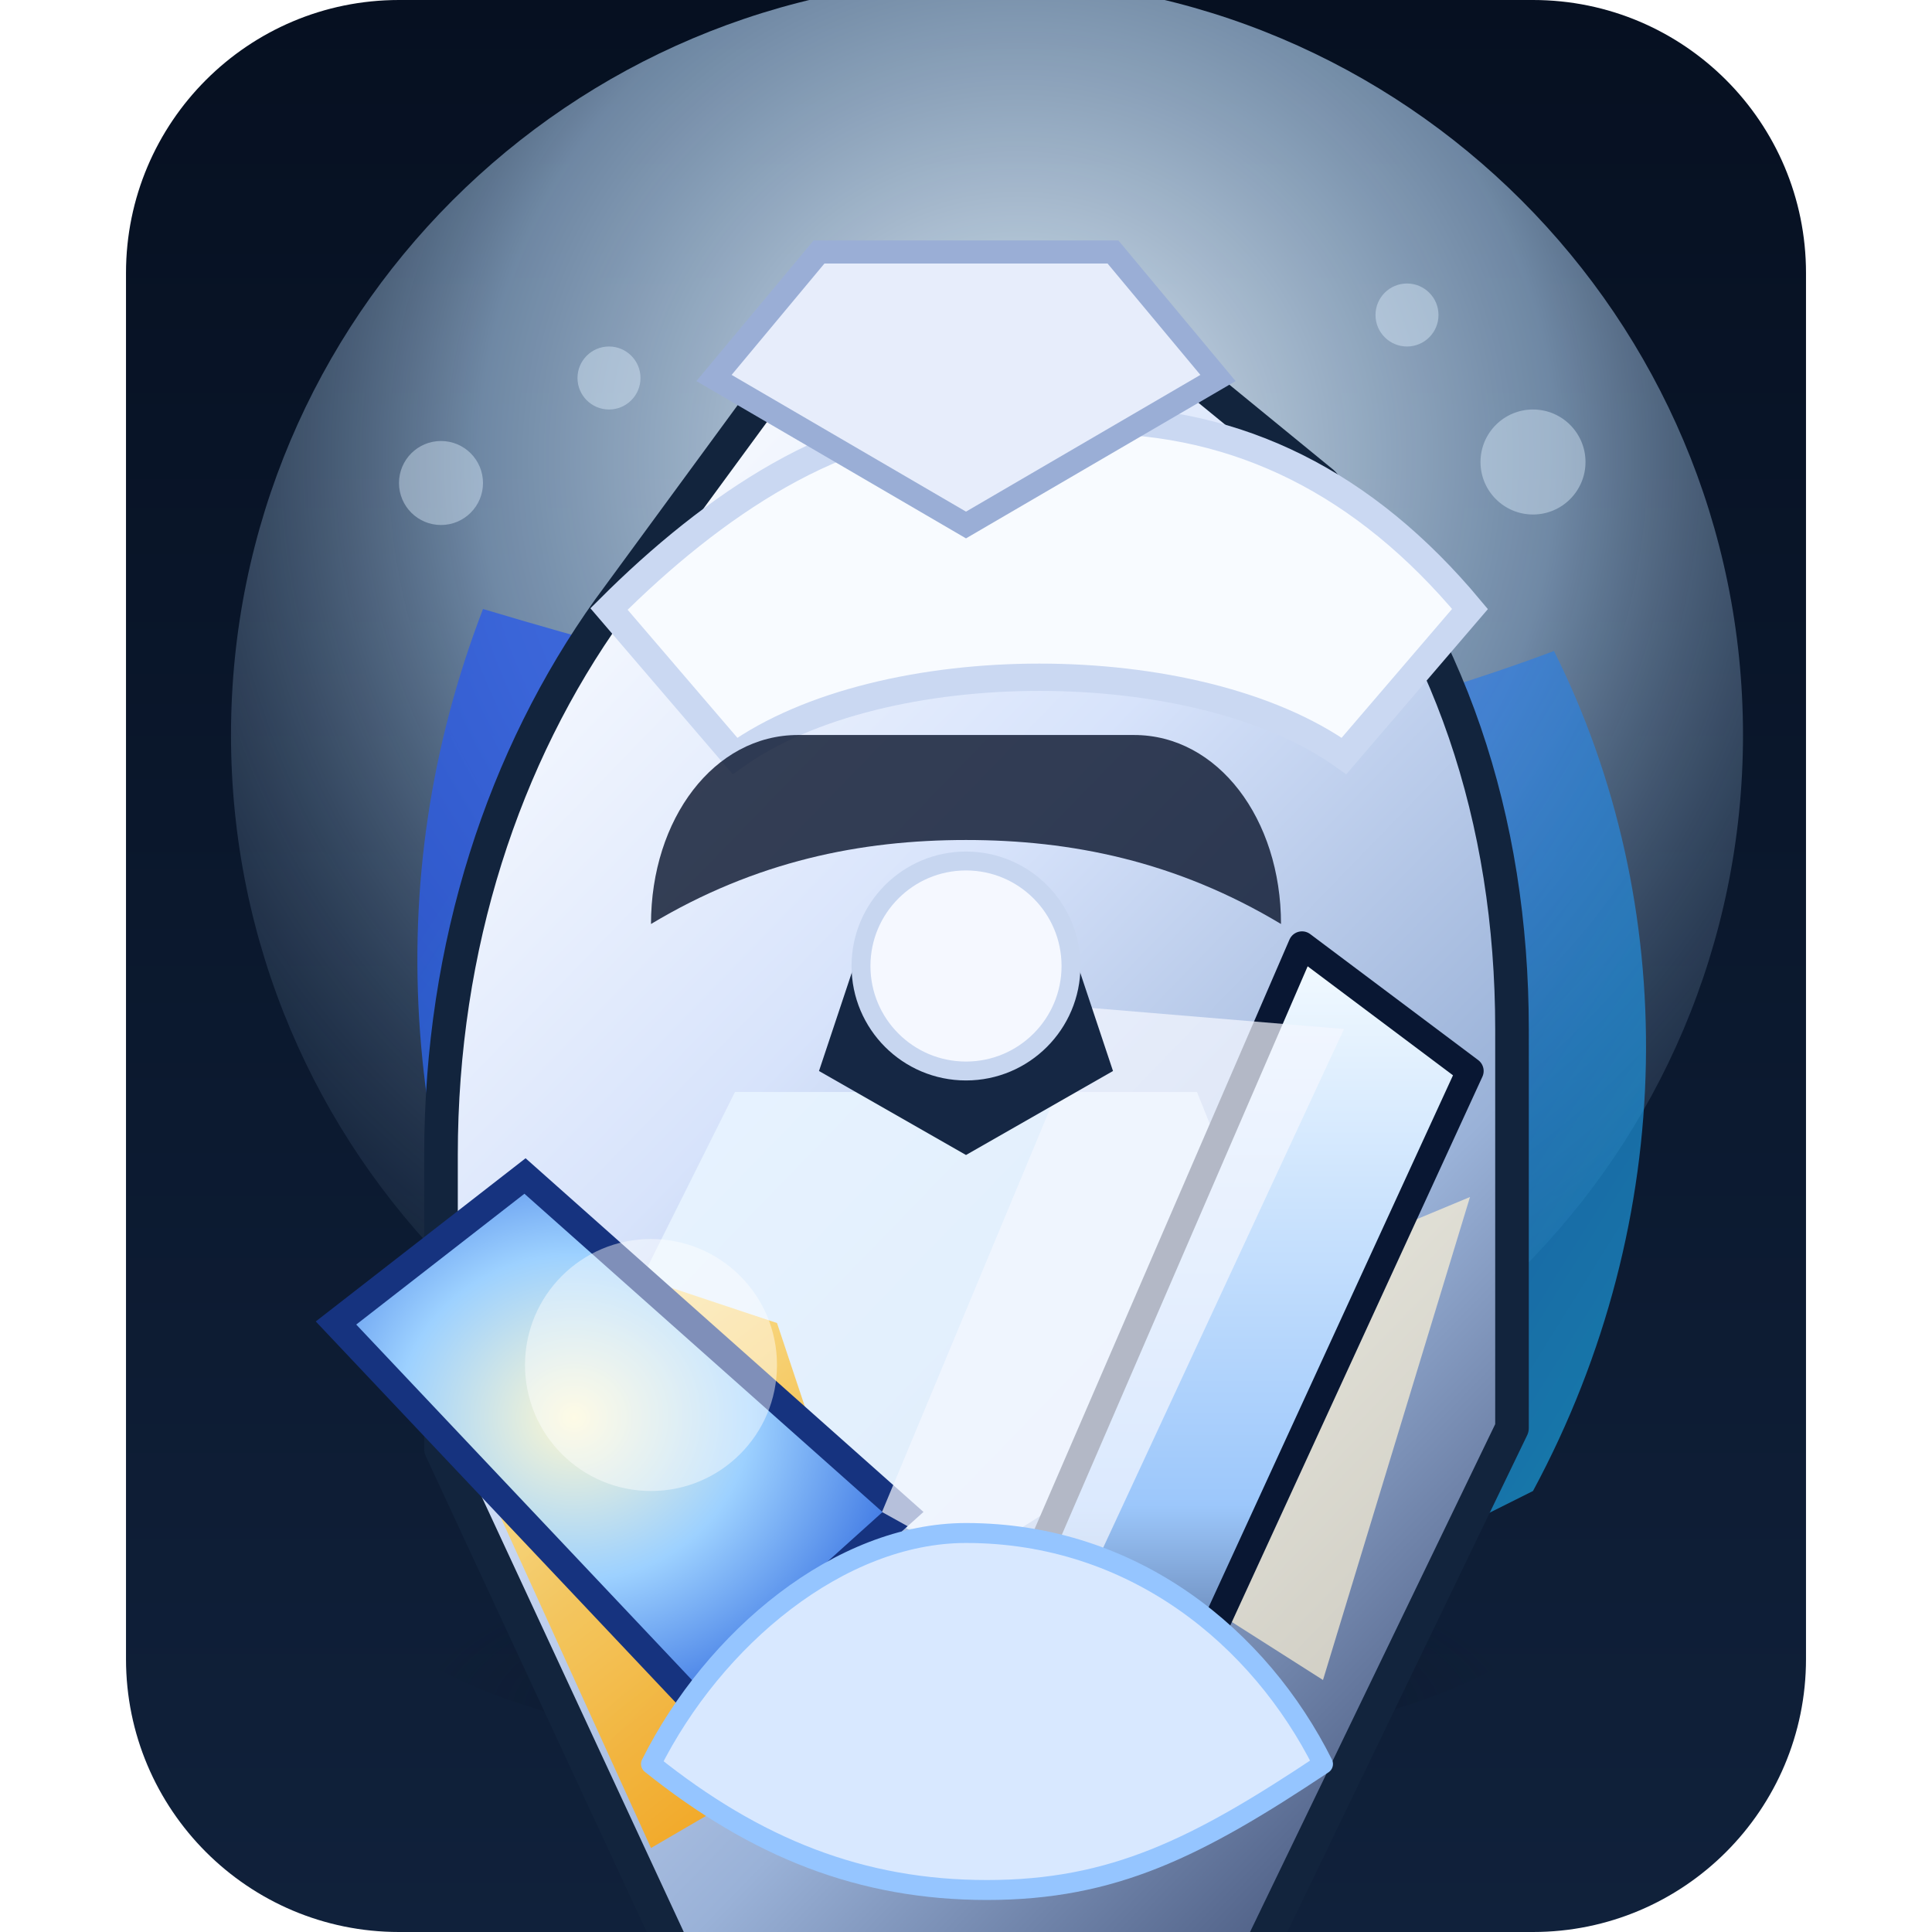
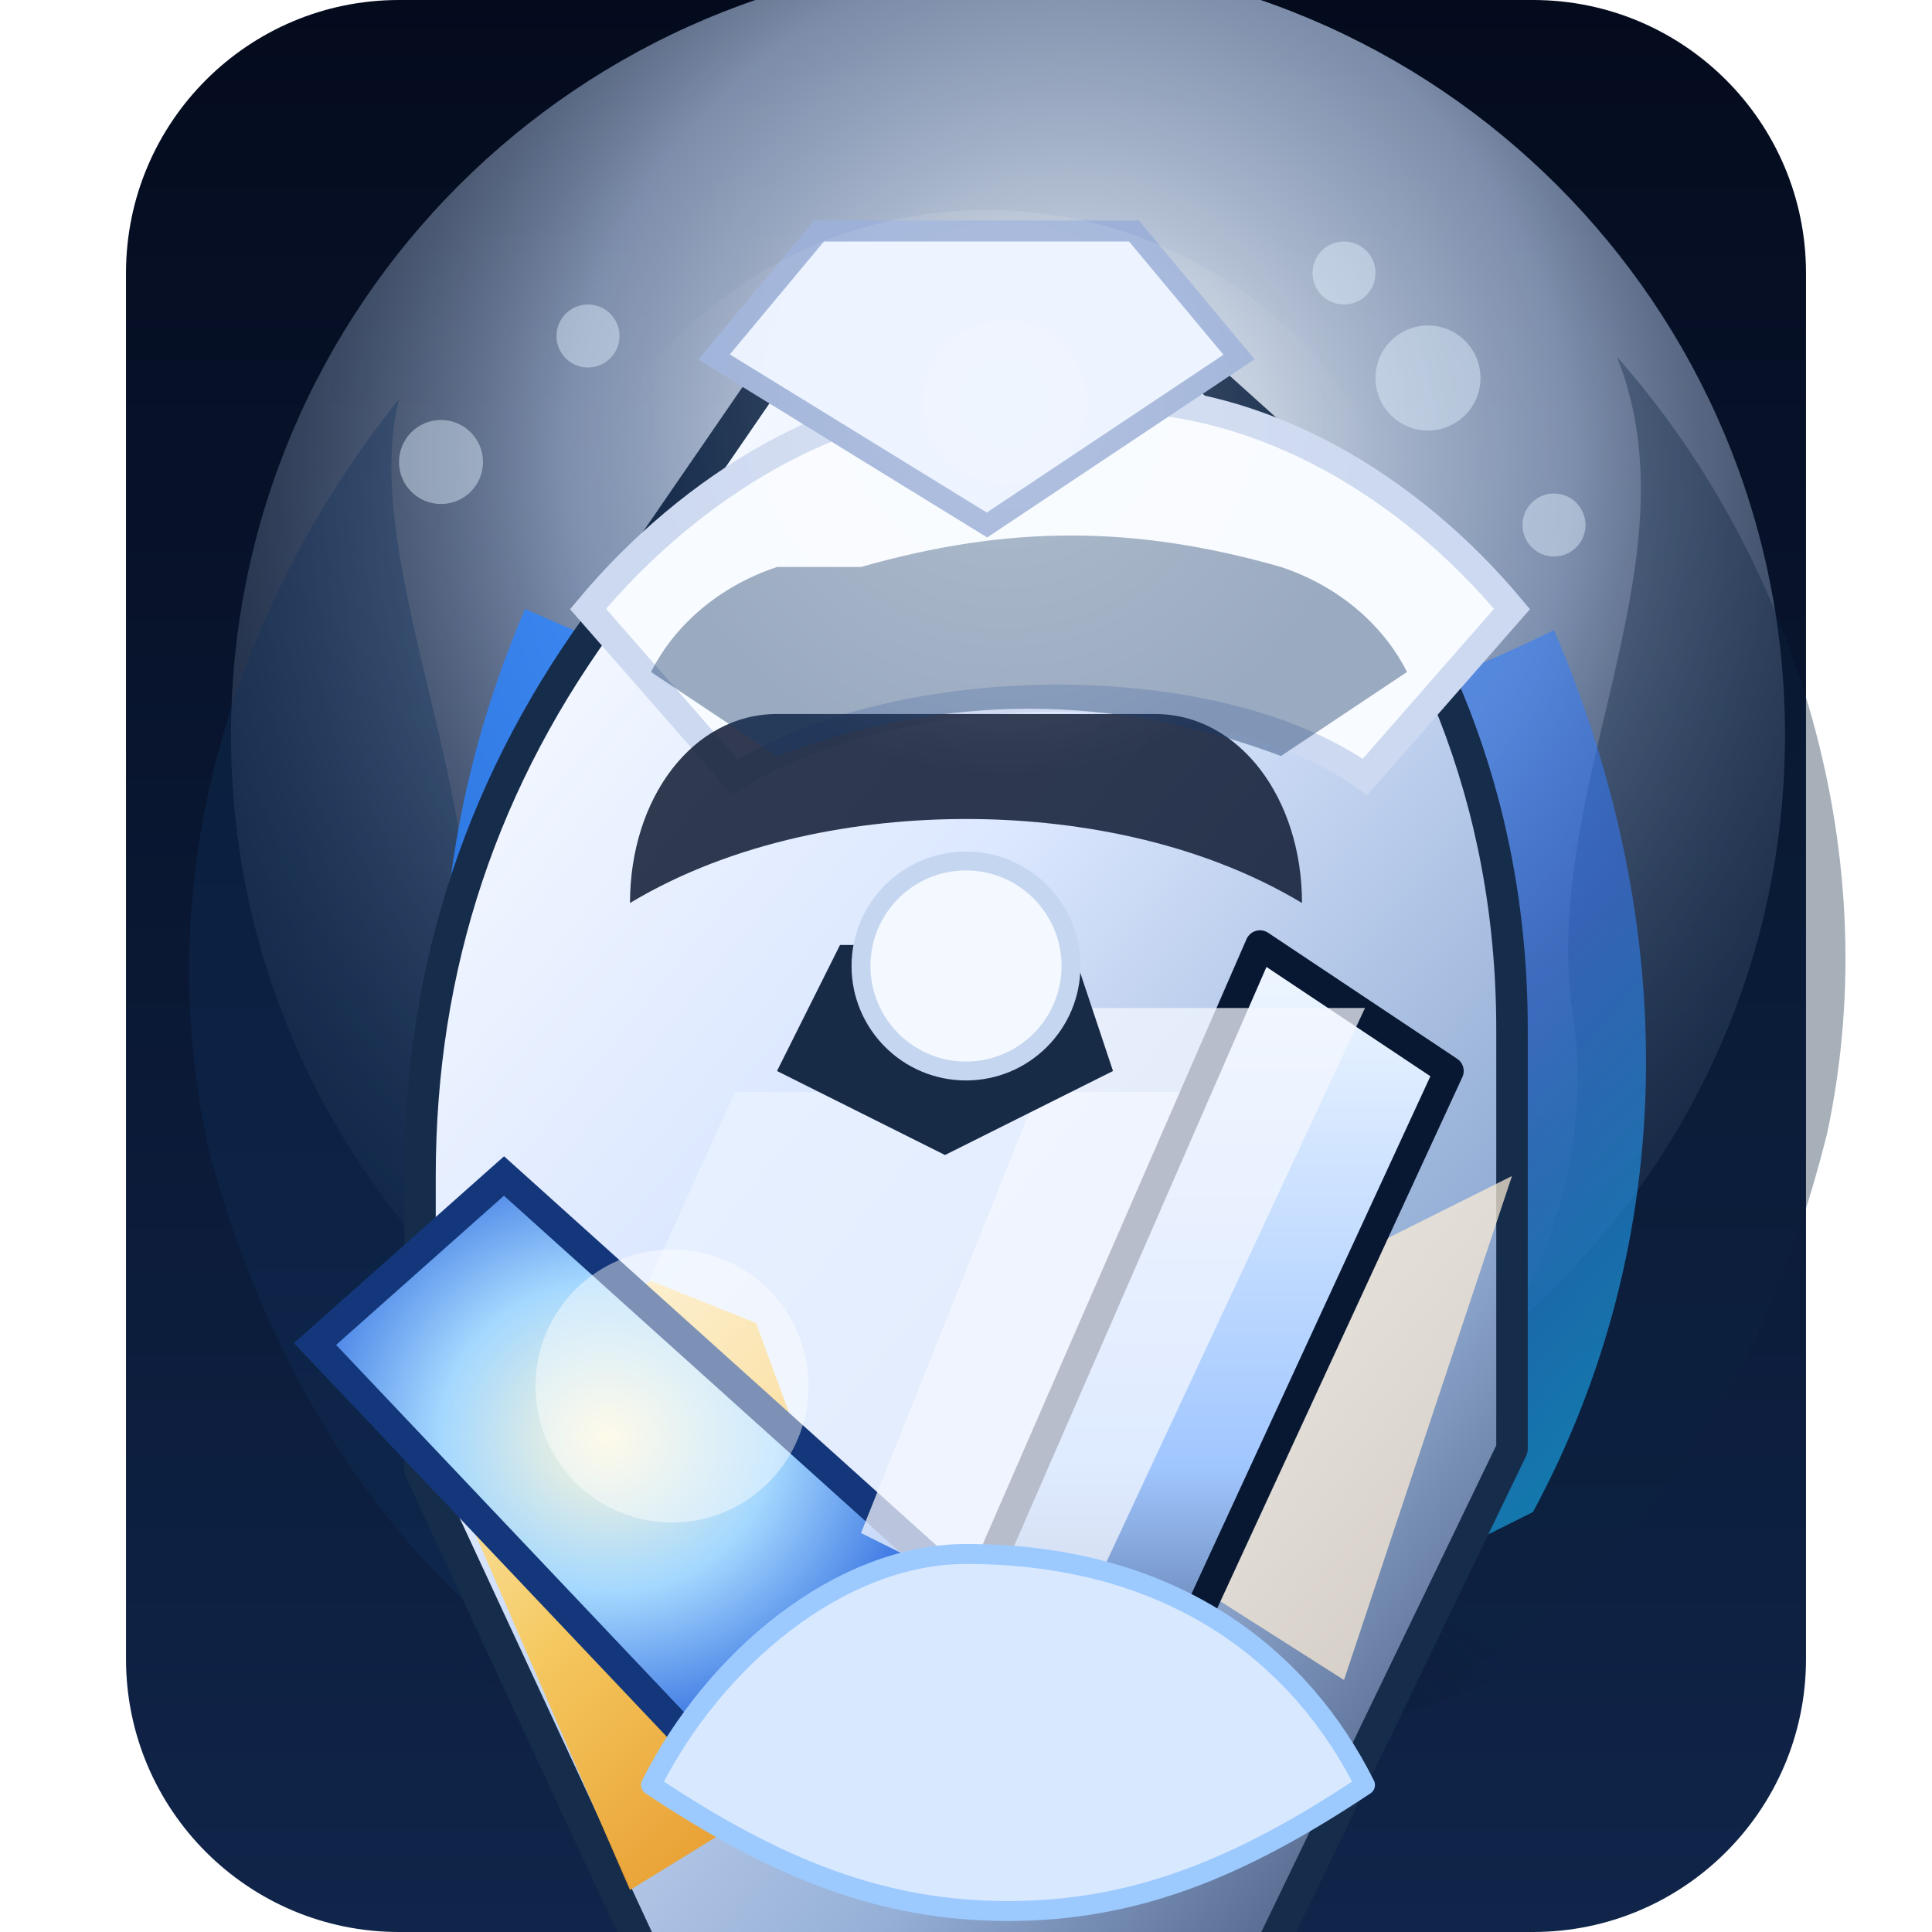
<svg xmlns="http://www.w3.org/2000/svg" viewBox="0 0 64 64" width="64" height="64" role="img" aria-labelledby="title desc">
  <defs>
-     <radialGradient id="soldier-glow" cx="52%" cy="32%" r="78%">
-       <stop offset="0" stop-color="#eef8ff" stop-opacity="0.95" />
-       <stop offset="0.45" stop-color="#b9dcff" stop-opacity="0.58" />
-       <stop offset="1" stop-color="#12243d" stop-opacity="0" />
+     <radialGradient id="soldier-aura" cx="54%" cy="32%" r="78%">
+       <stop offset="0" stop-color="#f6fbff" stop-opacity="0.98" />
+       <stop offset="0.42" stop-color="#c6dcff" stop-opacity="0.62" />
+       <stop offset="1" stop-color="#13223d" stop-opacity="0" />
    </radialGradient>
-     <linearGradient id="soldier-night" x1="0%" x2="0%" y1="0%" y2="100%">
-       <stop offset="0" stop-color="#061021" />
-       <stop offset="1" stop-color="#10213b" />
+     <linearGradient id="soldier-sky" x1="0%" y1="0%" x2="0%" y2="100%">
+       <stop offset="0" stop-color="#040b1d" />
+       <stop offset="1" stop-color="#10254a" />
    </linearGradient>
-     <linearGradient id="soldier-armor" x1="22%" x2="78%" y1="6%" y2="94%">
+     <linearGradient id="soldier-armor" x1="18%" y1="6%" x2="84%" y2="94%">
      <stop offset="0" stop-color="#f9fbff" />
-       <stop offset="0.36" stop-color="#d7e3fb" />
-       <stop offset="0.72" stop-color="#9ab2d8" />
-       <stop offset="1" stop-color="#506187" />
+       <stop offset="0.38" stop-color="#dce8ff" />
+       <stop offset="0.76" stop-color="#95afd6" />
+       <stop offset="1" stop-color="#4b5d82" />
    </linearGradient>
-     <linearGradient id="soldier-gold" x1="18%" x2="82%" y1="0%" y2="100%">
-       <stop offset="0" stop-color="#fde9a5" />
-       <stop offset="0.44" stop-color="#f7c657" />
-       <stop offset="1" stop-color="#f59e0b" />
+     <linearGradient id="soldier-cape" x1="22%" y1="12%" x2="86%" y2="96%">
+       <stop offset="0" stop-color="#2d84ff" />
+       <stop offset="0.52" stop-color="#3878f2" />
+       <stop offset="1" stop-color="#12c6ff" />
    </linearGradient>
-     <linearGradient id="soldier-cloak" x1="14%" x2="92%" y1="18%" y2="90%">
-       <stop offset="0" stop-color="#2e5de3" />
-       <stop offset="1" stop-color="#1bb4f2" />
+     <linearGradient id="soldier-gold" x1="12%" y1="0%" x2="88%" y2="100%">
+       <stop offset="0" stop-color="#fff4d0" />
+       <stop offset="0.45" stop-color="#f7c85a" />
+       <stop offset="1" stop-color="#e58c19" />
    </linearGradient>
-     <radialGradient id="soldier-shield" cx="42%" cy="46%" r="70%">
-       <stop offset="0" stop-color="#fdf7d1" />
-       <stop offset="0.44" stop-color="#9dd1ff" />
-       <stop offset="1" stop-color="#1c57d9" />
+     <radialGradient id="soldier-shield" cx="48%" cy="46%" r="72%">
+       <stop offset="0" stop-color="#fdf6d8" />
+       <stop offset="0.38" stop-color="#a4d8ff" />
+       <stop offset="0.78" stop-color="#2d68de" />
+       <stop offset="1" stop-color="#12326d" />
    </radialGradient>
-     <linearGradient id="soldier-sword" x1="0%" x2="0%" y1="0%" y2="100%">
-       <stop offset="0" stop-color="#f4fbff" />
-       <stop offset="0.62" stop-color="#9cc7fb" />
-       <stop offset="1" stop-color="#1a2750" />
+     <linearGradient id="soldier-sword" x1="0%" y1="0%" x2="0%" y2="100%">
+       <stop offset="0" stop-color="#f1f8ff" />
+       <stop offset="0.55" stop-color="#a1c7ff" />
+       <stop offset="1" stop-color="#16274d" />
    </linearGradient>
    <radialGradient id="soldier-shadow" cx="50%" cy="86%" r="46%">
-       <stop offset="0" stop-color="rgba(10,16,32,0.55)" />
+       <stop offset="0" stop-color="rgba(10,16,32,0.52)" />
      <stop offset="1" stop-color="rgba(10,16,32,0)" />
+     </radialGradient>
+     <radialGradient id="soldier-highlight" cx="52%" cy="22%" r="42%">
+       <stop offset="0" stop-color="rgba(255,255,255,0.8)" />
+       <stop offset="1" stop-color="rgba(255,255,255,0)" />
    </radialGradient>
  </defs>
  <g transform="translate(4.173913, 0) scale(0.3478261)">
-     <rect width="160" height="184" rx="26" fill="url(#soldier-night)" />
-     <circle cx="82" cy="70" r="72" fill="url(#soldier-glow)" />
-     <ellipse cx="80" cy="150" rx="58" ry="18" fill="url(#soldier-shadow)" />
-     <path d="M34 58c-10 26-8 54 6 82l24 12c-2-30 8-58 30-78-22-6-40-10-60-16Z" fill="url(#soldier-cloak)" opacity="0.82" />
-     <path d="M136 62c12 24 12 54-2 80l-24 12c4-30-6-58-28-78 20-4 38-8 54-14Z" fill="url(#soldier-cloak)" opacity="0.62" />
-     <path d="M68 28 46 58c-10 14-16 32-16 52v28l26 56h48l28-58V98c0-20-6-38-18-52L92 28H68Z" fill="url(#soldier-armor)" stroke="#12243d" stroke-width="3.2" stroke-linejoin="round" />
-     <path d="M58 104h44l8 20c-14 16-28 24-30 24s-18-8-32-24l10-20Z" fill="#e8f4ff" opacity="0.9" />
-     <path d="M80 40c-12 0-24 8-34 18l12 14c14-10 44-10 58 0l12-14c-10-12-22-18-36-18Z" fill="#f8fbff" stroke="#cad8f2" stroke-width="2.6" />
-     <path d="M66 24h28l10 12-24 14-24-14 10-12Z" fill="#e7edfb" stroke="#9aaed6" stroke-width="2.2" />
-     <path d="M62 126l12 36-24 14-20-44 20-10 12 4Z" fill="url(#soldier-gold)" opacity="0.94" />
-     <path d="M104 124l24-10-14 46-22-14 12-22Z" fill="#fff3d6" opacity="0.7" />
-     <path d="M38 112 20 126l34 36 20-18-36-32Z" fill="url(#soldier-shield)" stroke="#16337f" stroke-width="2.6" />
-     <circle cx="50" cy="130" r="12" fill="rgba(255,255,255,0.45)" />
-     <path d="M128 102 112 90l-32 74 14 12 34-74Z" fill="url(#soldier-sword)" stroke="#091733" stroke-width="2.6" stroke-linejoin="round" />
-     <path d="M92 96 72 144l18 10 26-56-24-2Z" fill="#f4f7ff" opacity="0.72" />
-     <path d="M80 146c-12 0-24 10-30 22 10 8 20 12 32 12s20-4 32-12c-6-12-18-22-34-22Z" fill="#d8e8ff" stroke="#95c5ff" stroke-width="1.9" stroke-linejoin="round" />
-     <path d="M70 90h20l4 12-14 8-14-8 4-12Z" fill="#152744" />
-     <circle cx="80" cy="92" r="10" fill="#f5f8ff" stroke="#c7d6f0" stroke-width="1.8" />
-     <path d="M64 70c-8 0-14 8-14 18 10-6 20-8 30-8s20 2 30 8c0-10-6-18-14-18H64Z" fill="#0c1730" opacity="0.82" />
-     <g fill="rgba(224,241,255,0.42)">
-       <circle cx="30" cy="46" r="4" />
-       <circle cx="46" cy="36" r="3" />
-       <circle cx="134" cy="44" r="5" />
-       <circle cx="122" cy="30" r="3" />
+     <rect width="160" height="184" rx="26" fill="url(#soldier-sky)" />
+     <circle cx="84" cy="70" r="74" fill="url(#soldier-aura)" />
+     <path d="M26 38c-4 16 10 40 6 60-4 22 6 36 20 44l-10 18c-16-10-28-28-34-50-6-26 2-52 18-72Z" fill="#10325d" opacity="0.34" />
+     <path d="M142 34c16 18 26 46 20 74-6 24-18 42-36 52l-10-18c14-8 24-26 22-44-4-22 12-44 4-64Z" fill="#0b213c" opacity="0.36" />
+     <ellipse cx="82" cy="150" rx="58" ry="18" fill="url(#soldier-shadow)" />
+     <path d="M38 58c-12 28-10 58 4 86l26 12c-2-30 8-58 30-78-24-6-42-12-60-20Z" fill="url(#soldier-cape)" opacity="0.82" />
+     <path d="M136 60c12 28 12 58-2 84l-24 12c4-30-6-58-28-78 20-6 38-10 54-18Z" fill="url(#soldier-cape)" opacity="0.58" />
+     <path d="M68 26 46 58c-12 16-18 34-18 54v28l26 56h50l28-58V98c0-22-8-40-20-54L92 26H68Z" fill="url(#soldier-armor)" stroke="#162c4b" stroke-width="3" stroke-linejoin="round" />
+     <path d="M58 104h48l8 22c-16 18-30 26-32 26s-18-8-34-26l10-22Z" fill="#e8f1ff" opacity="0.9" />
+     <path d="M80 38c-12 0-26 8-36 20l14 16c16-10 46-10 60 0l14-16c-10-12-24-20-38-20Z" fill="#f8fbff" stroke="#cdd9f0" stroke-width="2.6" />
+     <path d="M66 22h30l10 12-24 16-26-16 10-12Z" fill="#ebf2ff" stroke="#9db1d8" stroke-width="2" />
+     <path d="M60 126l14 38-26 16-20-46 22-12 10 4Z" fill="url(#soldier-gold)" opacity="0.96" />
+     <path d="M108 124l24-12-16 48-22-14 14-22Z" fill="#ffefd6" opacity="0.72" />
+     <path d="M36 112 18 128l36 38 22-18-40-36Z" fill="url(#soldier-shield)" stroke="#13377a" stroke-width="2.8" />
+     <circle cx="52" cy="132" r="13" fill="rgba(255,255,255,0.45)" />
+     <path d="M126 102 108 90l-34 78 16 12 36-78Z" fill="url(#soldier-sword)" stroke="#091832" stroke-width="2.8" stroke-linejoin="round" />
+     <path d="M90 96 70 146l20 10 28-60-28 0Z" fill="#f4f7ff" opacity="0.74" />
+     <path d="M80 148c-12 0-24 10-30 22 12 8 22 12 34 12s22-4 34-12c-6-12-18-22-38-22Z" fill="#d8e8ff" stroke="#9ccaff" stroke-width="1.9" stroke-linejoin="round" />
+     <path d="M68 90h22l4 12-16 8-16-8 6-12Z" fill="#172a46" />
+     <circle cx="80" cy="92" r="10" fill="#f4f8ff" stroke="#c5d6f0" stroke-width="1.8" />
+     <path d="M62 68c-8 0-14 8-14 18 10-6 22-8 32-8s22 2 32 8c0-10-6-18-14-18H62Z" fill="#0c1730" opacity="0.84" />
+     <path d="M70 54c14-4 26-4 40 0 6 2 10 6 12 10l-12 8c-16-6-32-6-48 0l-12-8c2-4 6-8 12-10Z" fill="#173a6a" opacity="0.42" />
+     <g fill="rgba(226,242,255,0.45)">
+       <circle cx="30" cy="44" r="4" />
+       <circle cx="44" cy="32" r="3" />
+       <circle cx="124" cy="36" r="5" />
+       <circle cx="136" cy="50" r="3" />
+       <circle cx="116" cy="26" r="3" />
    </g>
+     <circle cx="82" cy="62" r="42" fill="url(#soldier-highlight)" opacity="0.28" />
  </g>
</svg>
